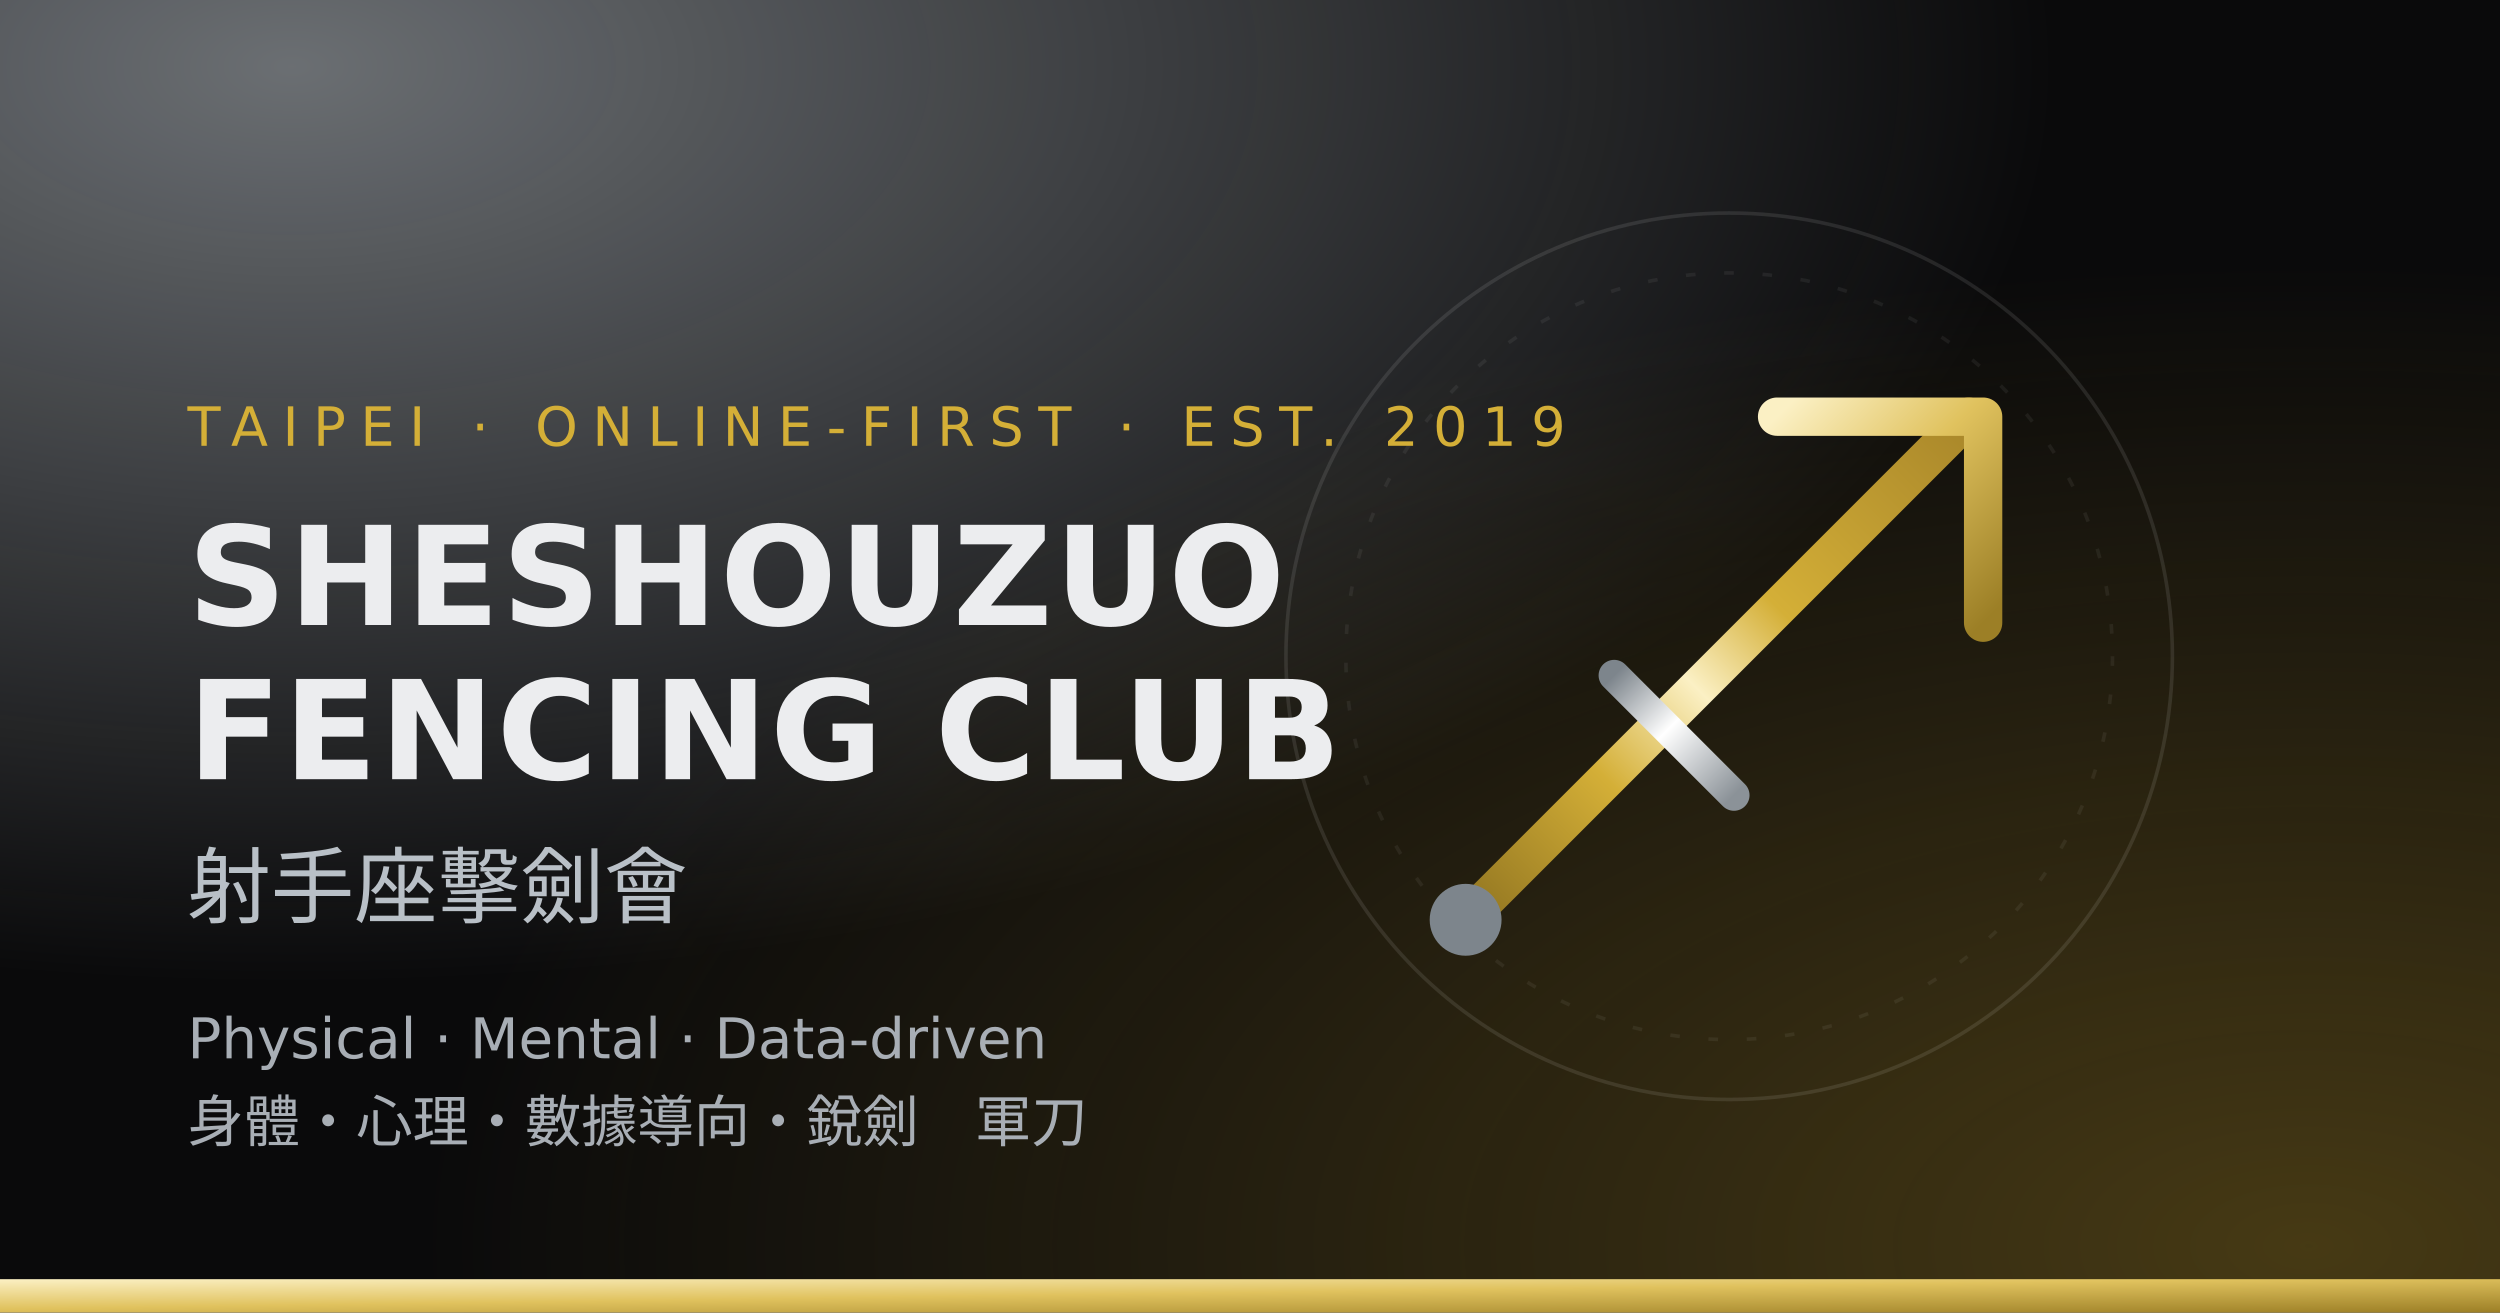
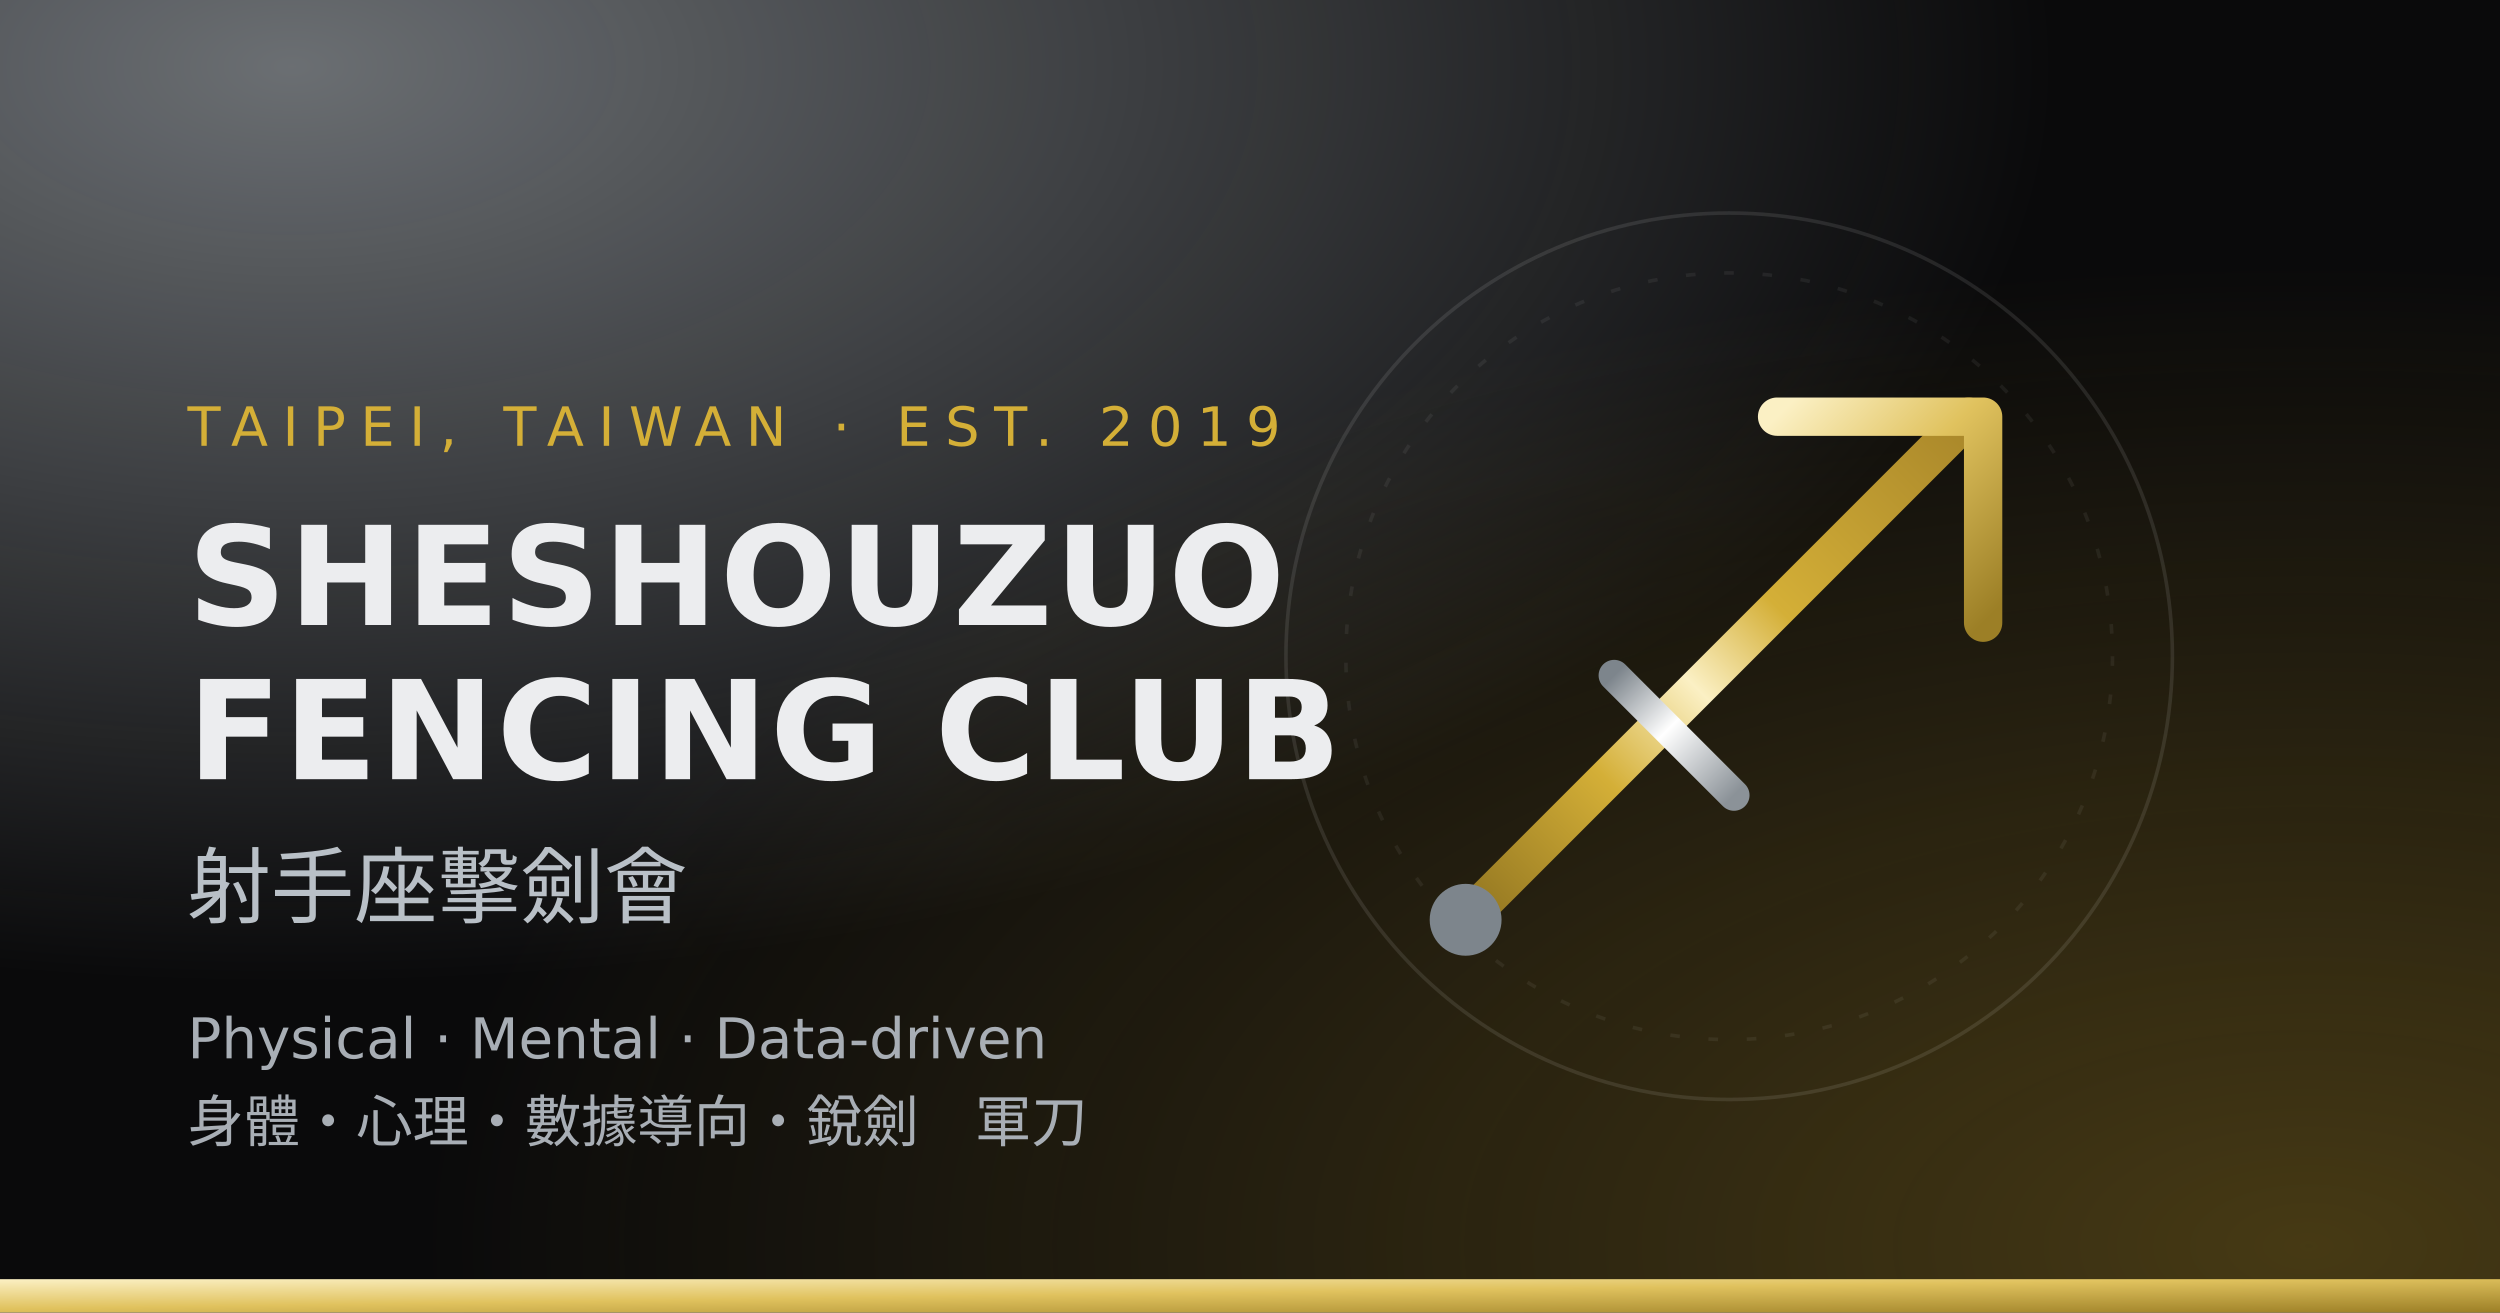
<svg xmlns="http://www.w3.org/2000/svg" width="1200" height="630" viewBox="0 0 1200 630">
  <defs>
    <linearGradient id="shaft" x1="0" y1="1" x2="1" y2="0">
      <stop offset="0" stop-color="#8f7320" />
      <stop offset="0.28" stop-color="#d4af37" />
      <stop offset="0.46" stop-color="#fbf0c4" />
      <stop offset="0.62" stop-color="#d4af37" />
      <stop offset="1" stop-color="#a8862a" />
    </linearGradient>
    <linearGradient id="head" x1="0" y1="0" x2="1" y2="1">
      <stop offset="0" stop-color="#fbf0c4" />
      <stop offset="0.45" stop-color="#e0c25e" />
      <stop offset="1" stop-color="#9c7f26" />
    </linearGradient>
    <radialGradient id="g1" cx="0.12" cy="0.05" r="0.7">
      <stop offset="0" stop-color="#b9c0c7" stop-opacity="0.55" />
      <stop offset="1" stop-color="#b9c0c7" stop-opacity="0" />
    </radialGradient>
    <radialGradient id="g2" cx="0.92" cy="0.95" r="0.75">
      <stop offset="0" stop-color="#8f7320" stop-opacity="0.45" />
      <stop offset="1" stop-color="#8f7320" stop-opacity="0" />
    </radialGradient>
    <linearGradient id="steel" x1="0" y1="0" x2="1" y2="1">
      <stop offset="0" stop-color="#7d858c" />
      <stop offset="0.45" stop-color="#ffffff" />
      <stop offset="1" stop-color="#8b9298" />
    </linearGradient>
  </defs>
  <rect width="1200" height="630" fill="#0a0a0b" />
  <rect width="1200" height="630" fill="url(#g1)" />
  <rect width="1200" height="630" fill="url(#g2)" />
  <g transform="translate(830 315) scale(1.15)">
    <circle r="185" fill="none" stroke="#ffffff" stroke-opacity="0.10" stroke-width="1.5" />
    <circle r="160" fill="none" stroke="#ffffff" stroke-opacity="0.06" stroke-width="1.5" stroke-dasharray="4 12" />
    <g stroke-linecap="round" stroke-linejoin="round" fill="none">
      <path d="M-110 110 L100 -100" stroke="url(#shaft)" stroke-width="16" />
      <path d="M20 -100 H106 V-14" stroke="url(#head)" stroke-width="16" />
      <path d="M-48 8 L2 58" stroke="url(#steel)" stroke-width="13" />
    </g>
    <circle cx="-110" cy="110" r="15" fill="#7d858c" />
  </g>
  <g font-family="DejaVu Sans, sans-serif">
-     <text x="90" y="214" fill="#d4af37" font-size="26" letter-spacing="7">TAIPEI  ·  ONLINE-FIRST  ·  EST. 2019</text>
+     <text x="90" y="214" fill="#d4af37" font-size="26" letter-spacing="7">TAIPEI, TAIWAN  ·  EST. 2019</text>
    <text x="90" y="300" fill="#ecedef" font-size="66" font-weight="bold" letter-spacing="1">SHESHOUZUO</text>
    <text x="90" y="374" fill="#ecedef" font-size="66" font-weight="bold" letter-spacing="1">FENCING CLUB</text>
    <text x="90" y="440" fill="#b9c0c7" font-size="40" font-family="Droid Sans Fallback, sans-serif">射手座擊劍會</text>
    <text x="90" y="508" fill="#a8aeb5" font-size="27">Physical · Mental · Data-driven</text>
    <text x="90" y="548" fill="#a8aeb5" font-size="27" font-family="Droid Sans Fallback, sans-serif">身體・心理・數據導向・銳劍　軍刀</text>
  </g>
  <rect x="0" y="614" width="1200" height="16" fill="url(#head)" />
</svg>
